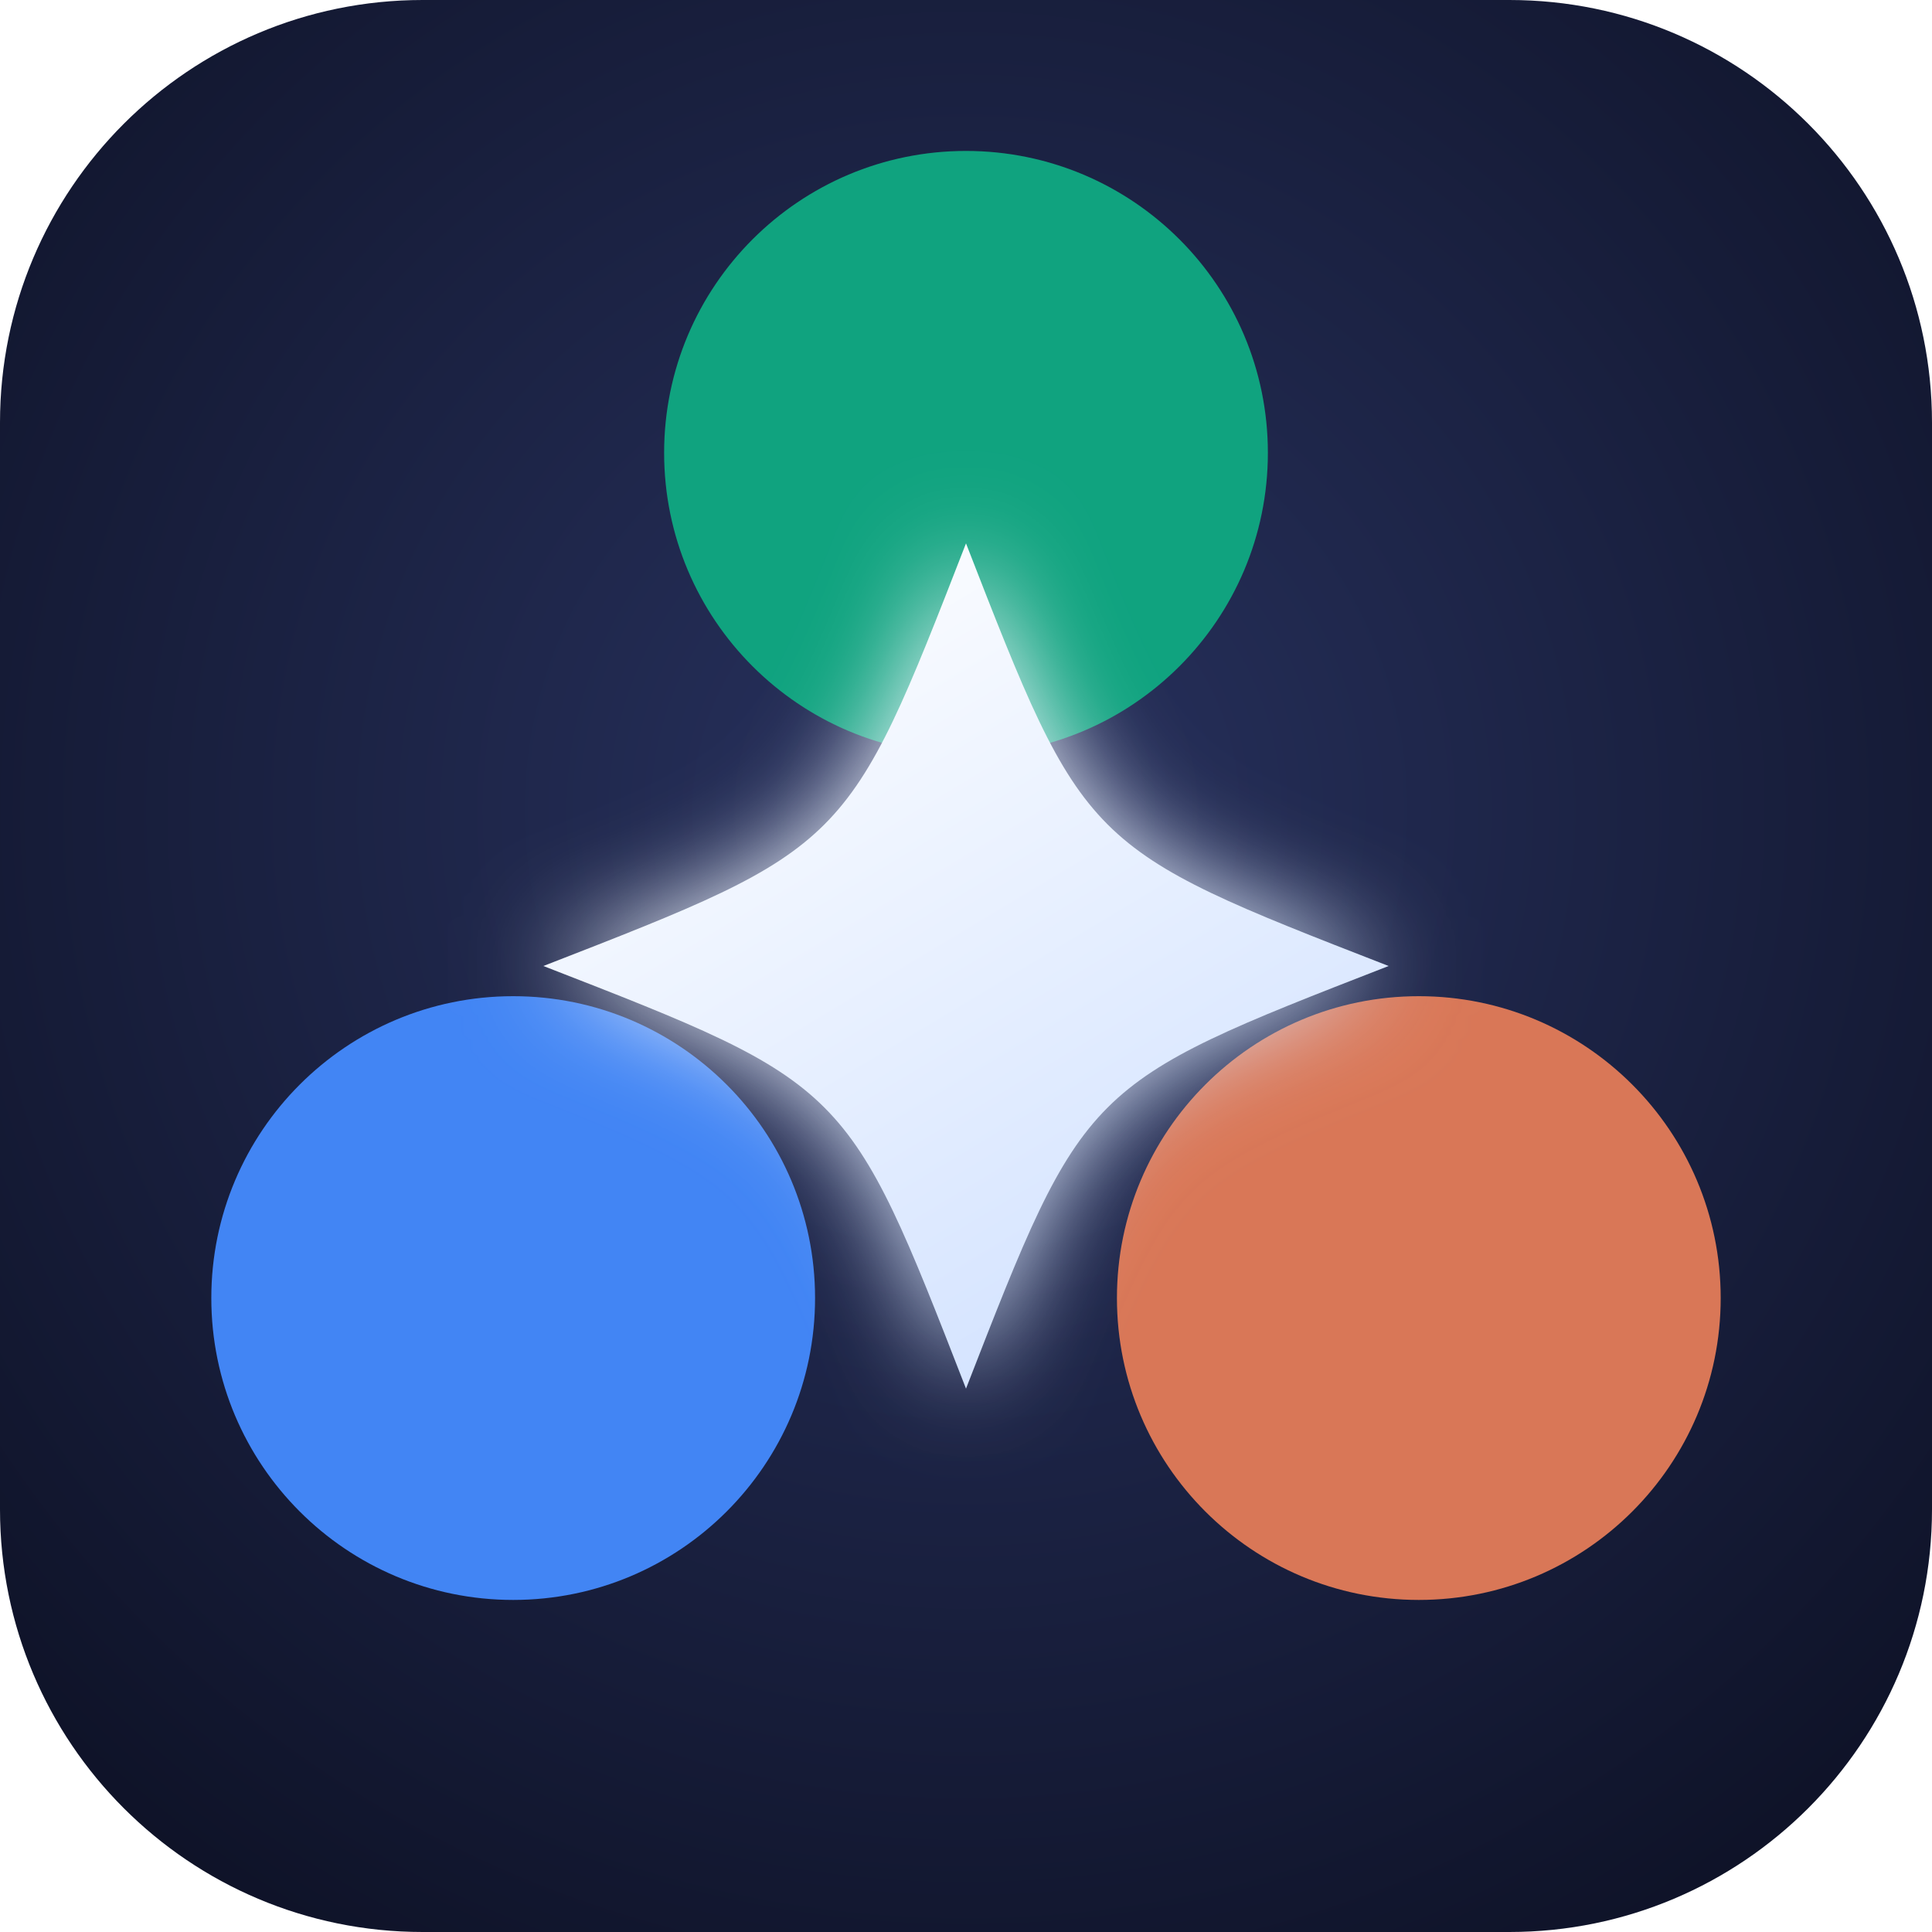
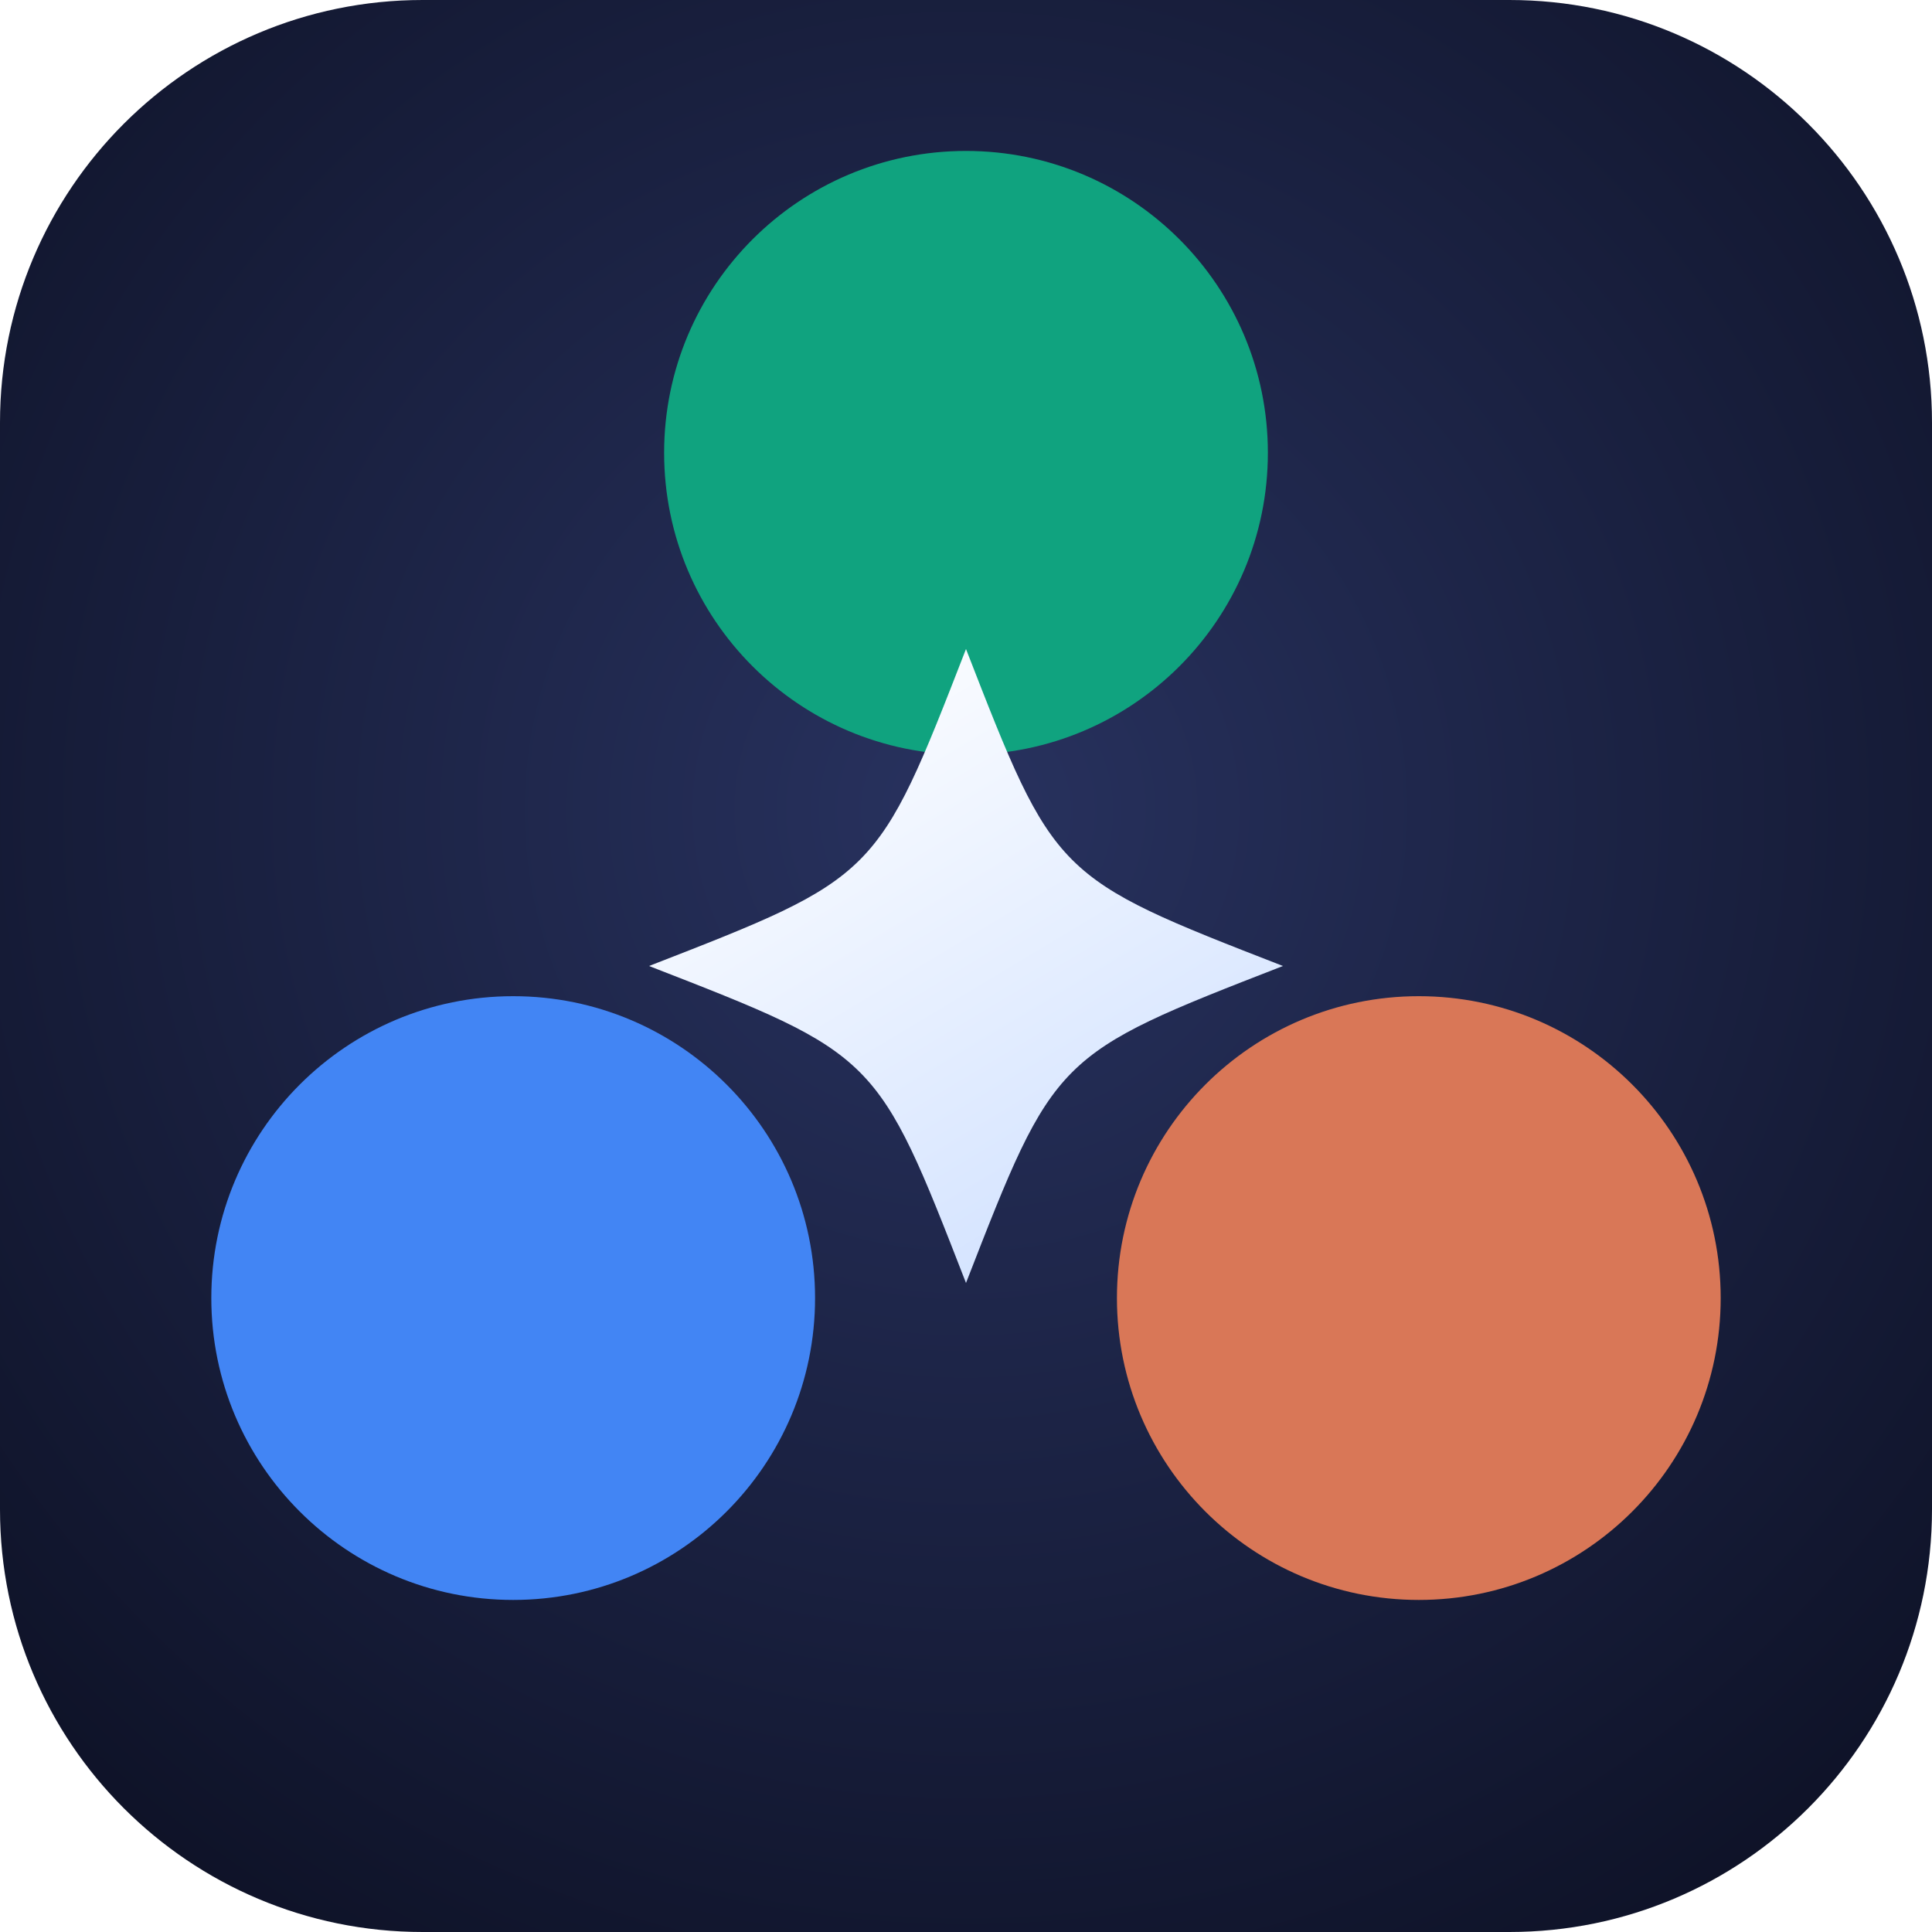
<svg xmlns="http://www.w3.org/2000/svg" width="128" height="128" viewBox="0 0 128 128">
  <defs>
    <radialGradient id="bgx" cx="0.5" cy="0.42" r="0.82">
      <stop offset="0%" stop-color="#28325f" />
      <stop offset="100%" stop-color="#090c1c" />
    </radialGradient>
    <linearGradient id="cox" x1="0.2" y1="0" x2="0.8" y2="1">
      <stop offset="0%" stop-color="#ffffff" />
      <stop offset="100%" stop-color="#cfe0ff" />
    </linearGradient>
-     <filter id="glx" x="-60%" y="-60%" width="220%" height="220%">
-       <feGaussianBlur stdDeviation="3.4" result="b" />
-       <feMerge>
-         <feMergeNode in="b" />
-         <feMergeNode in="SourceGraphic" />
-       </feMerge>
-     </filter>
  </defs>
  <rect width="128" height="128" rx="28" fill="url(#bgx)" />
  <circle cx="64" cy="30" r="20" fill="#10a37f" />
  <circle cx="34" cy="86" r="20" fill="#4285f4" />
  <circle cx="94" cy="86" r="20" fill="#d97757" />
-   <path d="M64 36 C71.84 56.16, 71.84 56.16, 92 64     C71.84 71.84, 71.84 71.84, 64 92     C56.16 71.84, 56.16 71.84, 36 64     C56.16 56.16, 56.16 56.16, 64 36 Z" fill="url(#cox)" filter="url(#glx)" />
+   <path d="M64 43 C69.88 58.12, 69.88 58.12, 85 64            C69.88 69.88, 69.88 69.88, 64 85            C58.12 69.88, 58.12 69.88, 43 64            C58.12 58.12, 58.12 58.12, 64 43 Z" fill="url(#cox)" />
</svg>
